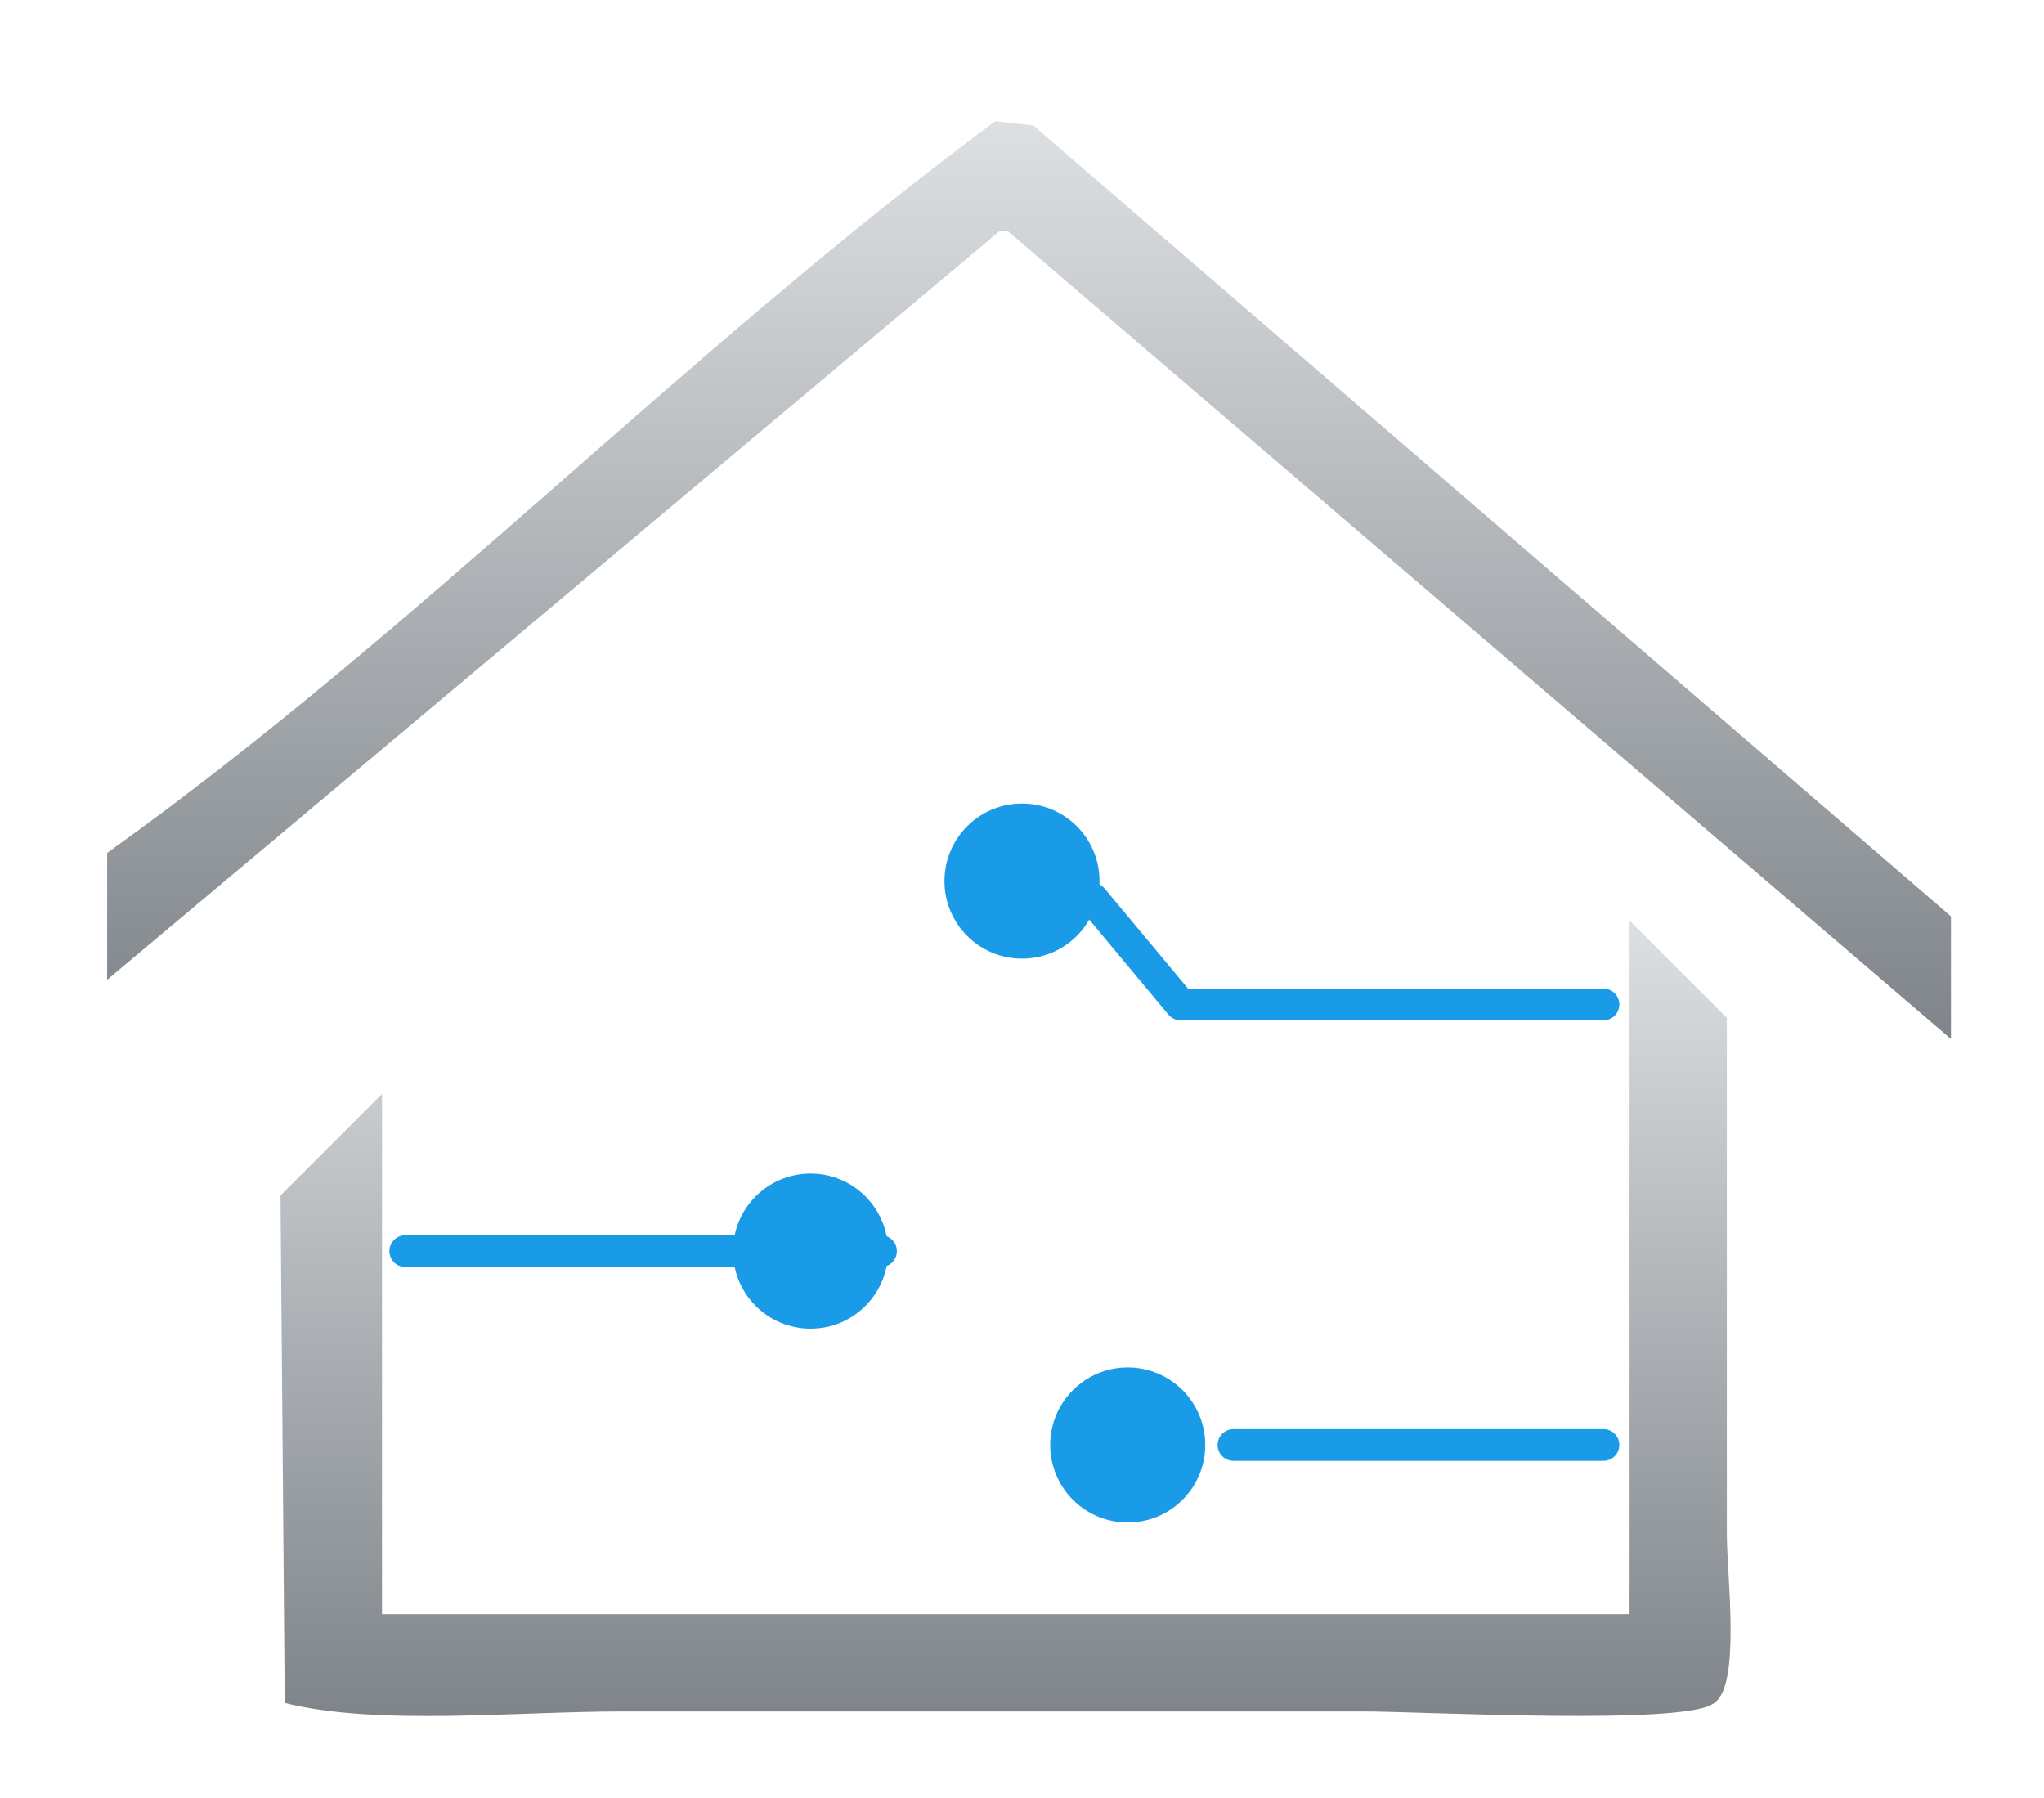
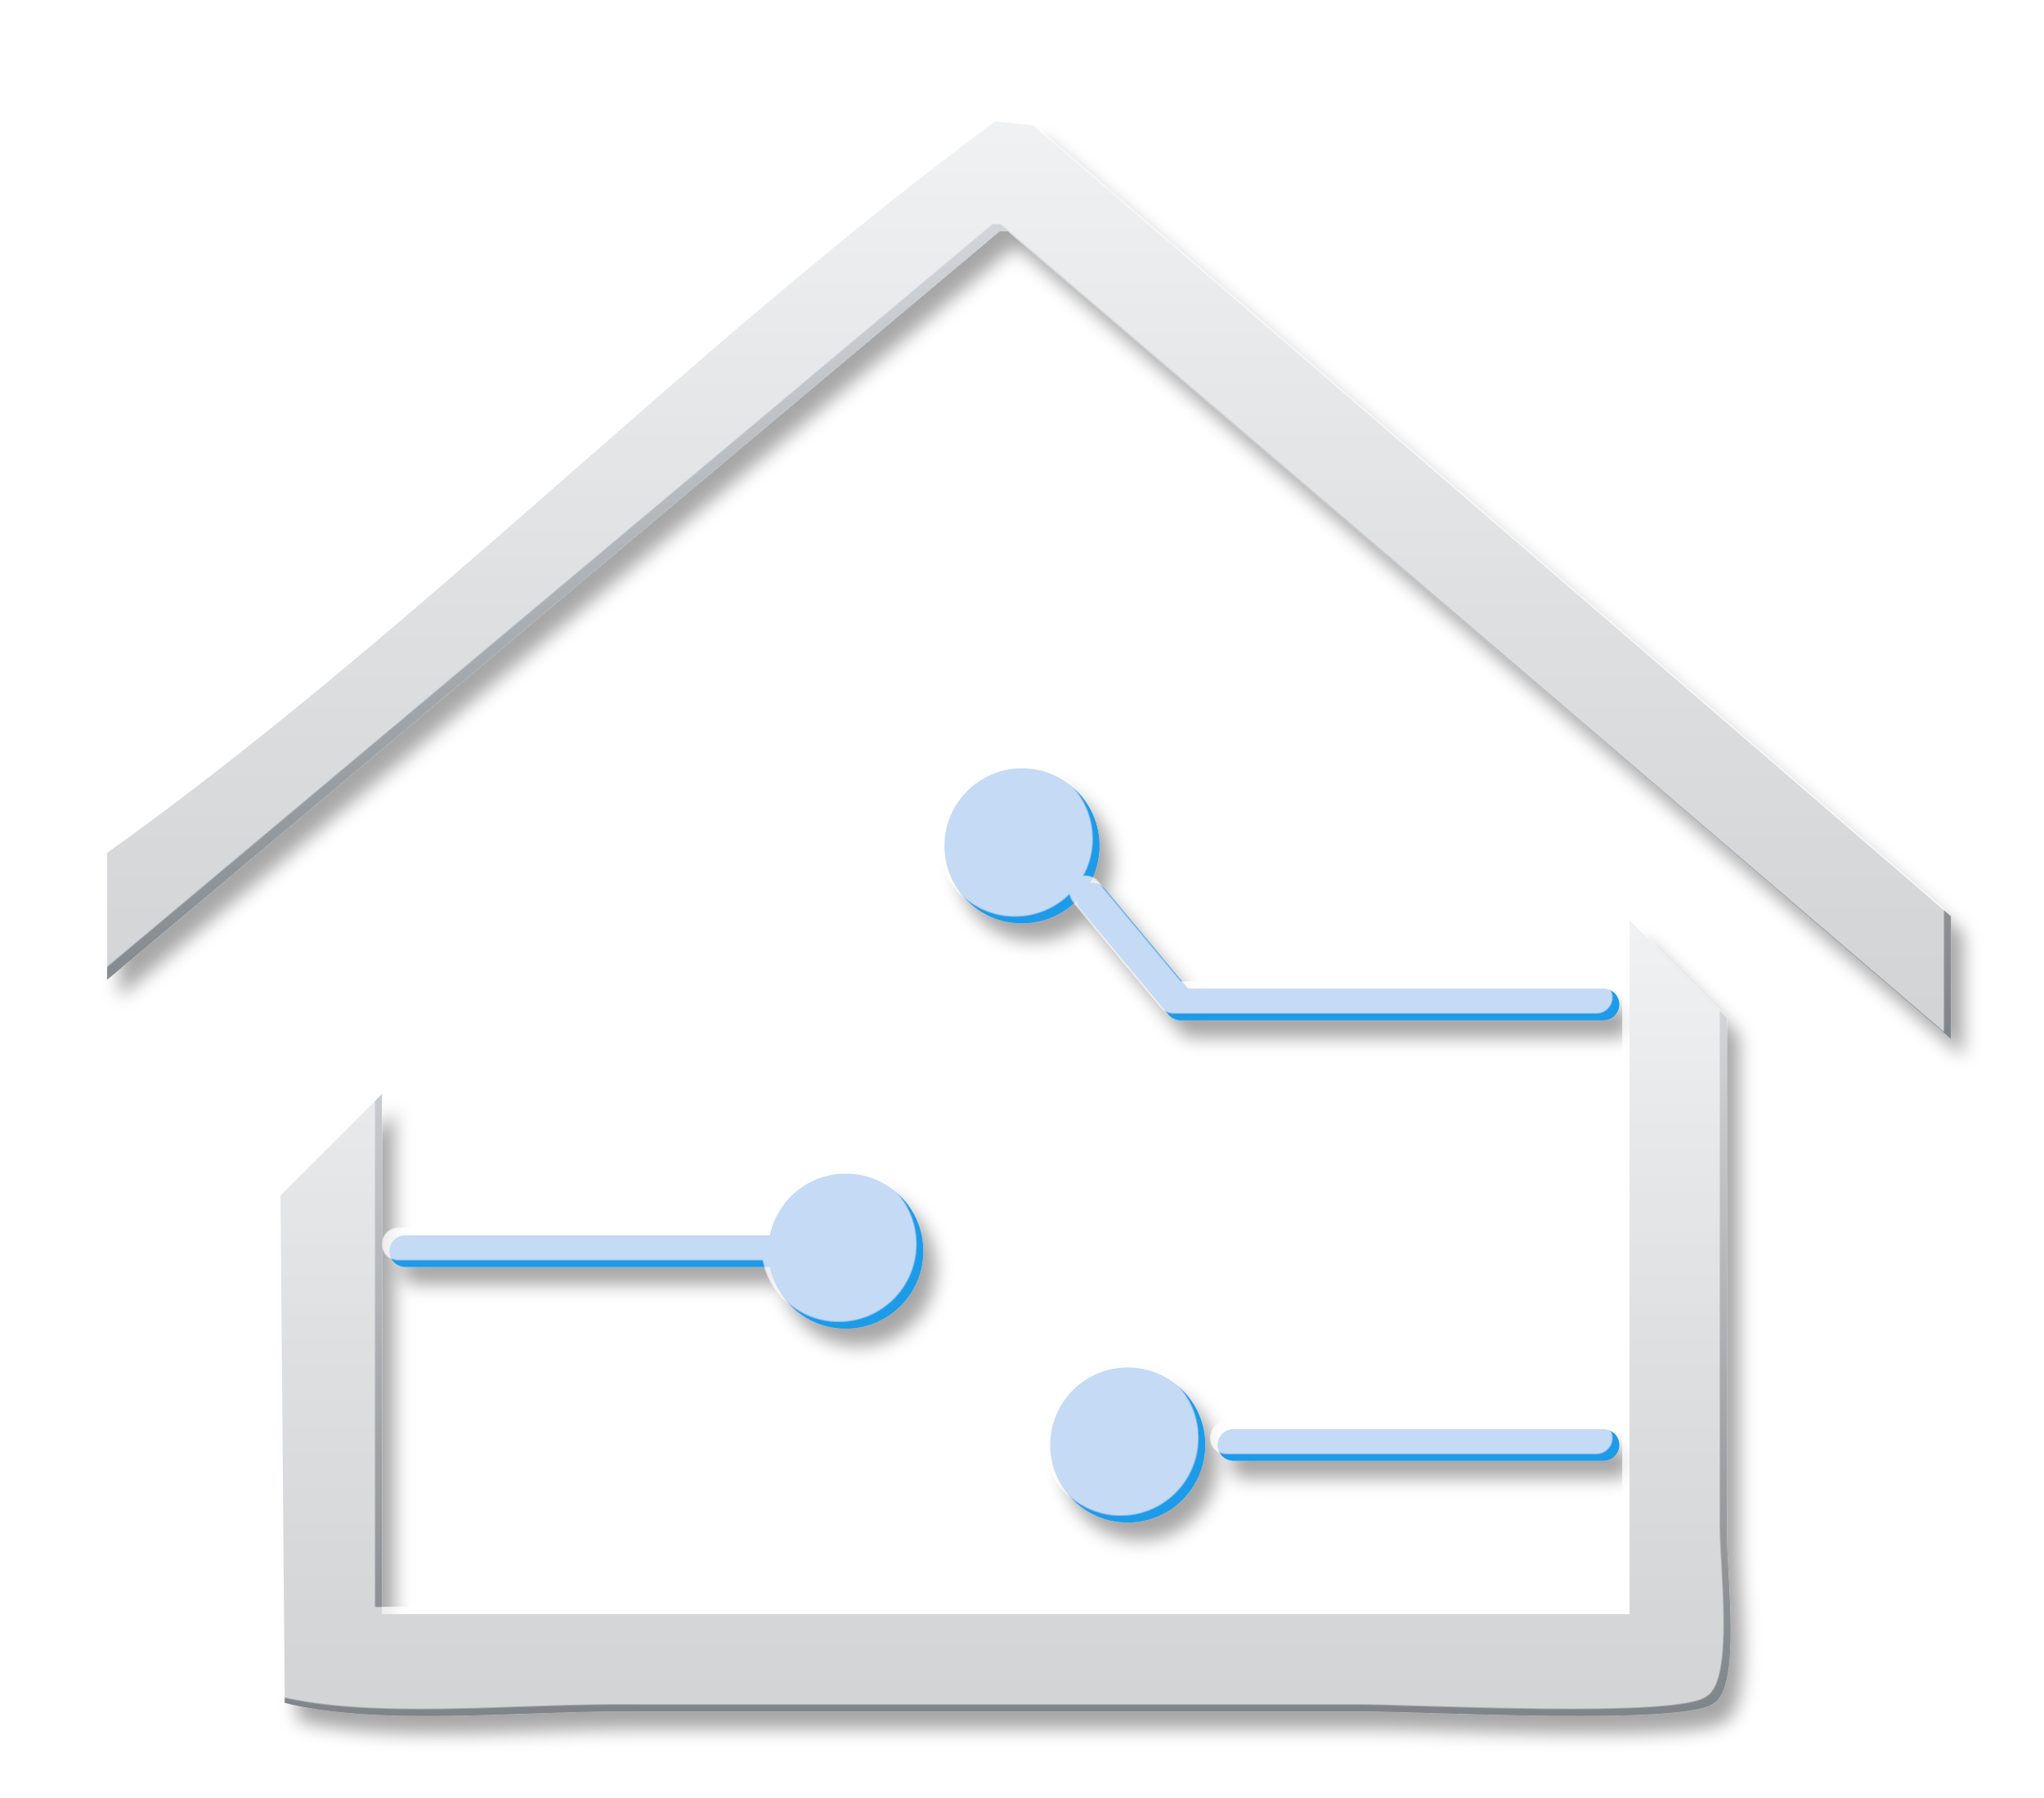
<svg xmlns="http://www.w3.org/2000/svg" viewBox="70 92 116 102" role="img" aria-label="Umbrella Automation submark">
  <defs>
    <linearGradient id="ua-submark-house" x1="0" y1="0" x2="0" y2="1">
      <stop offset="0" stop-color="#dde0e3" />
      <stop offset="1" stop-color="#7e8489" />
    </linearGradient>
+     <filter id="ua-bevel" x="-20%" y="-20%" width="140%" height="140%">
+       <feOffset dx="-0.4" dy="-0.4" in="SourceAlpha" result="hl-shape" />
+       <feFlood flood-color="white" flood-opacity="0.55" result="hl-color" />
+       <feComposite in="hl-color" in2="hl-shape" operator="in" result="hl" />
+       <feGaussianBlur in="SourceAlpha" stdDeviation="0.5" result="sh-blur" />
+       <feOffset dx="0.7" dy="1" in="sh-blur" result="sh-shape" />
+       <feFlood flood-color="black" flood-opacity="0.35" result="sh-color" />
+       <feComposite in="sh-color" in2="sh-shape" operator="in" result="sh" />
+       <feMerge>
+         <feMergeNode in="sh" />
+         <feMergeNode in="SourceGraphic" />
+         <feMergeNode in="hl" />
+       </feMerge>
+     </filter>
  </defs>
-   <path d="M 126.48 98.88            C 127.20 98.96 127.92 99.04 128.64 99.12            C 145.99 114.08 163.36 129.04 180.72 144.00            C 180.72 146.32 180.72 148.64 180.72 150.96            C 162.88 135.68 145.04 120.40 127.20 105.12            C 127.04 105.12 126.88 105.12 126.72 105.12            C 109.84 119.28 92.96 133.44 76.08 147.60            C 76.08 145.20 76.08 142.80 76.08 140.40            C 93.77 127.76 108.93 111.87 126.48 98.88 Z" fill="url(#ua-submark-house)" />
-   <path d="M 91.68 183.60            C 115.28 183.60 138.88 183.60 162.48 183.60            C 162.48 170.48 162.48 157.36 162.48 144.24            C 164.32 146.08 166.16 147.92 168.00 149.76            C 168.00 159.52 168.00 169.28 168.00 179.04            C 168.00 181.41 168.81 187.66 167.28 188.64            C 165.78 189.94 150.75 189.12 147.36 189.12            C 133.36 189.12 119.36 189.12 105.36 189.12            C 99.28 189.12 91.39 189.95 86.16 188.64            C 86.08 179.04 86.00 169.44 85.92 159.84            C 87.84 157.92 89.76 156.00 91.68 154.08            C 91.68 163.92 91.68 173.76 91.68 183.60 Z" fill="url(#ua-submark-house)" />
-   <g stroke="#1A9BE8" stroke-width="1.8" stroke-linecap="round" stroke-linejoin="round" fill="none">
-     <path d="M 132 143 L 137 149 L 161 149" />
-     <line x1="93" y1="163" x2="120" y2="163" />
-     <line x1="140" y1="174" x2="161" y2="174" />
+   <g filter="url(#ua-bevel)">
+     <path d="M 126.48 98.88 C 127.20 98.96 127.92 99.04 128.64 99.12 C 145.99 114.08 163.36 129.04 180.72 144.00 C 180.72 146.32 180.72 148.64 180.72 150.96 C 162.88 135.68 145.04 120.40 127.20 105.12 C 127.04 105.12 126.88 105.12 126.72 105.12 C 109.84 119.28 92.96 133.44 76.08 147.60 C 76.08 145.20 76.08 142.80 76.08 140.40 C 93.77 127.76 108.93 111.87 126.48 98.88 Z" fill="url(#ua-submark-house)" />
+     <path d="M 91.68 183.60 C 115.28 183.60 138.88 183.60 162.48 183.60 C 162.48 170.48 162.48 157.36 162.48 144.24 C 164.32 146.08 166.16 147.92 168.00 149.76 C 168.00 159.52 168.00 169.28 168.00 179.04 C 168.00 181.41 168.81 187.66 167.28 188.64 C 165.78 189.94 150.75 189.12 147.36 189.12 C 133.36 189.12 119.36 189.12 105.36 189.12 C 99.28 189.12 91.39 189.95 86.16 188.64 C 86.08 179.04 86.00 169.44 85.92 159.84 C 87.84 157.92 89.76 156.00 91.68 154.08 C 91.68 163.92 91.68 173.76 91.68 183.60 Z" fill="url(#ua-submark-house)" />
+     <g stroke="#1A9BE8" stroke-width="1.8" stroke-linecap="round" stroke-linejoin="round" fill="none">
+       <path d="M 132 143 L 137 149 L 161 149" />
+       <line x1="93" y1="163" x2="120" y2="163" />
+       <line x1="140" y1="174" x2="161" y2="174" />
+     </g>
+     <circle cx="128" cy="140" r="4.4" fill="#1A9BE8" />
+     <circle cx="118" cy="163" r="4.4" fill="#1A9BE8" />
+     <circle cx="134" cy="174" r="4.4" fill="#1A9BE8" />
  </g>
-   <circle cx="128" cy="142" r="4.4" fill="#1A9BE8" />
-   <circle cx="116" cy="163" r="4.4" fill="#1A9BE8" />
-   <circle cx="134" cy="174" r="4.4" fill="#1A9BE8" />
</svg>
